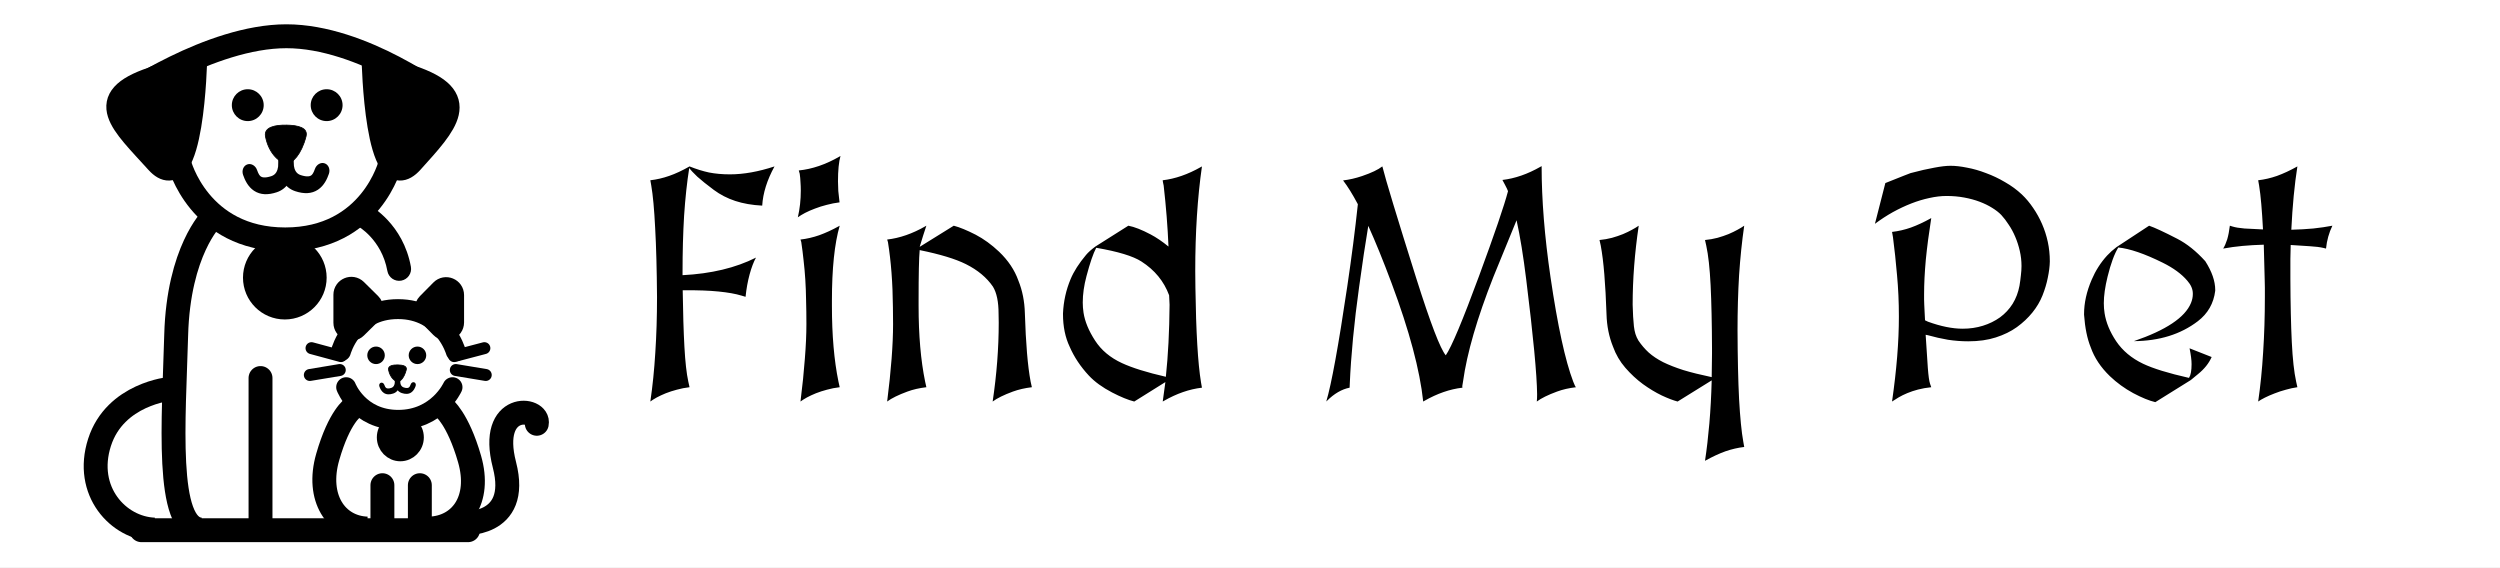
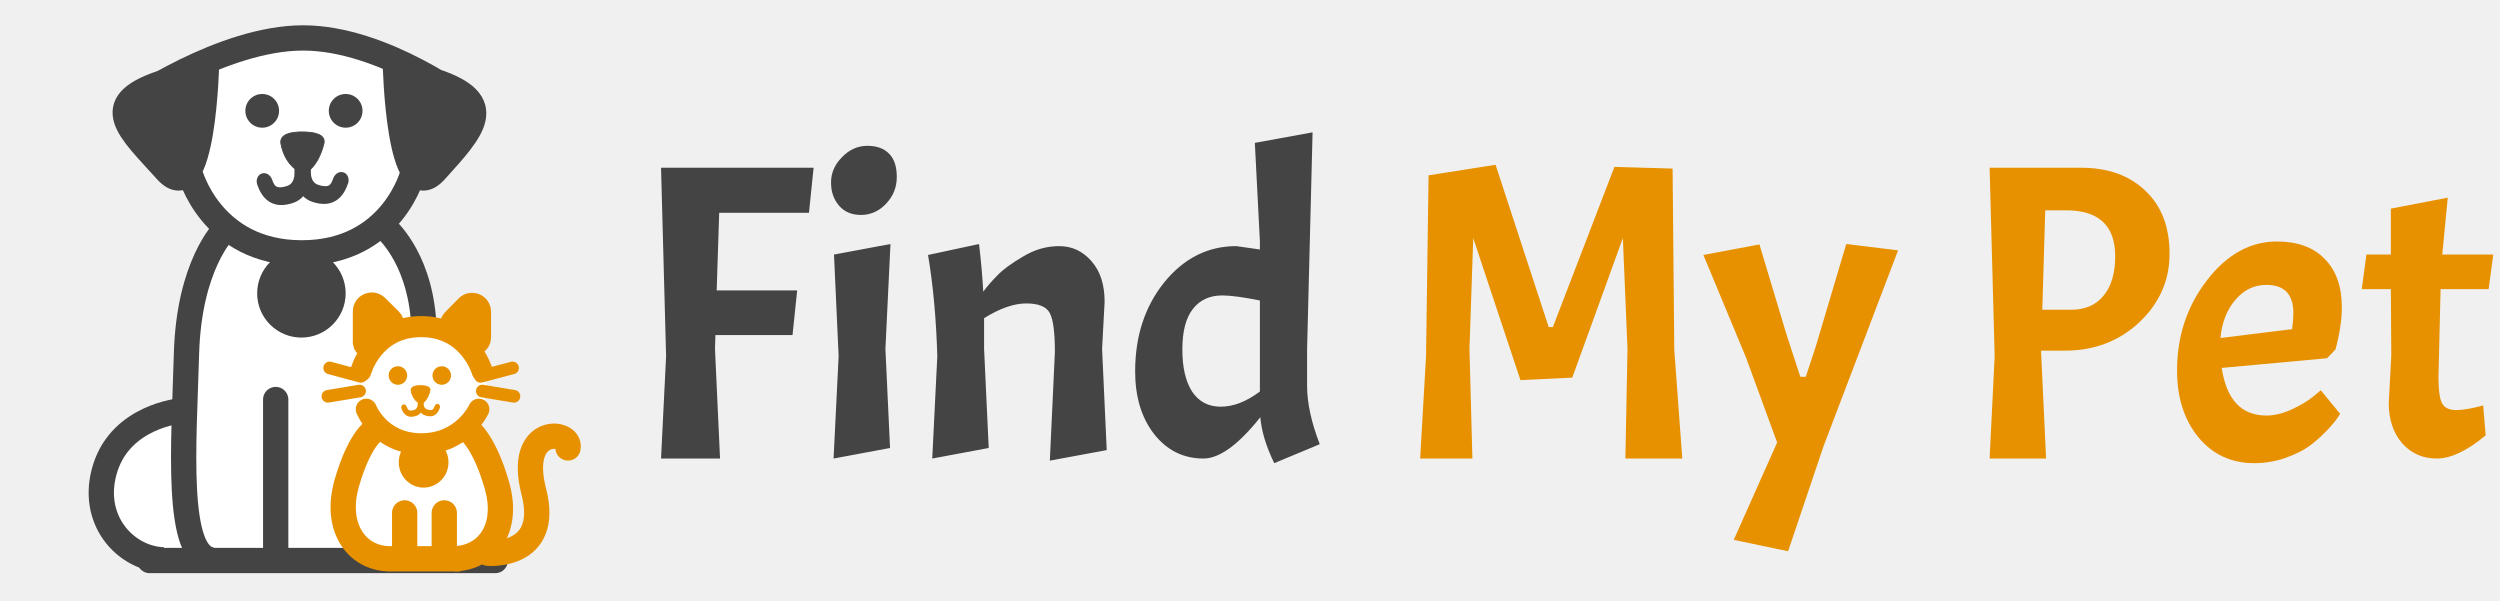
- <svg xmlns="http://www.w3.org/2000/svg" width="3138" height="712" viewBox="0 0 3138 712" fill="none">
-   <rect width="3138" height="712" fill="white" />
-   <path d="M865.516 208.883C873.979 212.268 882.117 214.807 889.93 216.5C897.872 218.062 906.661 218.844 916.297 218.844C933.354 218.844 951.974 215.523 972.156 208.883C962.781 226.07 957.638 242.477 956.727 258.102C944.096 257.451 932.833 255.497 922.938 252.242C913.042 248.987 904.057 244.365 895.984 238.375C887.26 231.865 880.359 226.331 875.281 221.773C870.333 217.086 866.948 213.44 865.125 210.836C862.26 229.065 860.112 249.052 858.68 270.797C857.378 292.411 856.727 316.109 856.727 341.891V345.406C892.664 343.583 923.393 336.227 948.914 323.336C945.919 328.805 943.25 335.836 940.906 344.43C938.562 353.023 936.87 362.398 935.828 372.555L930.555 370.992C923.263 368.779 913.758 367.086 902.039 365.914C890.32 364.742 876.258 364.221 859.852 364.352H856.922C857.312 392.607 858.029 416.24 859.07 435.25C860.112 454.26 861.74 468.844 863.953 479L865.516 486.031C859.917 486.682 854.578 487.724 849.5 489.156C844.552 490.458 839.93 491.956 835.633 493.648C831.466 495.341 827.69 497.099 824.305 498.922C821.049 500.745 818.38 502.438 816.297 504C819.161 484.599 821.245 464.091 822.547 442.477C823.979 420.732 824.695 397.555 824.695 372.945C824.435 338.31 823.654 309.339 822.352 286.031C821.18 262.594 819.552 244.885 817.469 232.906L816.297 226.266C824.24 225.354 832.117 223.531 839.93 220.797C847.872 218.062 856.401 214.091 865.516 208.883ZM1001.45 272.75C1003.93 262.073 1005.16 250.875 1005.16 239.156C1005.16 235.641 1005.03 232.125 1004.77 228.609C1004.64 225.094 1004.32 221.578 1003.8 218.062L1002.62 213.961C1019.42 212.268 1036.41 206.474 1053.6 196.578L1054.97 195.797C1052.89 203.219 1051.84 213.831 1051.84 227.633C1051.84 231.279 1051.97 235.315 1052.23 239.742C1052.62 244.039 1053.15 248.792 1053.8 254C1048.46 254.651 1043.12 255.693 1037.78 257.125C1032.57 258.427 1027.62 259.99 1022.94 261.812C1018.38 263.505 1014.21 265.328 1010.44 267.281C1006.79 269.234 1003.8 271.057 1001.45 272.75ZM1004.77 504C1007.25 484.339 1009.07 466.5 1010.24 450.484C1011.54 434.339 1012.2 419.755 1012.2 406.734C1012.2 396.188 1012.07 386.357 1011.8 377.242C1011.67 367.997 1011.35 359.273 1010.83 351.07C1010.31 342.737 1009.59 334.729 1008.68 327.047C1007.9 319.365 1006.92 311.617 1005.75 303.805L1004.77 300.68C1012.72 299.768 1020.59 297.945 1028.41 295.211C1036.35 292.346 1044.42 288.635 1052.62 284.078L1053.99 283.297C1047.48 305.823 1044.23 337.138 1044.23 377.242V384.078C1044.23 420.667 1046.96 452.307 1052.43 479L1053.99 486.031C1048.39 486.682 1043.05 487.724 1037.98 489.156C1033.03 490.458 1028.41 491.956 1024.11 493.648C1019.94 495.341 1016.17 497.099 1012.78 498.922C1009.53 500.745 1006.86 502.438 1004.77 504ZM1113.56 504C1118.51 464.938 1120.98 432.516 1120.98 406.734C1120.98 393.844 1120.92 386.812 1120.79 385.641C1120.53 355.302 1118.45 328.023 1114.54 303.805L1113.56 300.68C1129.32 298.857 1145.27 293.323 1161.41 284.078L1162.78 283.297C1160.18 290.979 1157.38 299.833 1154.38 309.859L1197.16 283.297C1204.58 285.25 1213.76 289.026 1224.7 294.625C1234.85 299.964 1244.62 307.06 1253.99 315.914C1265.45 326.852 1273.52 338.896 1278.21 352.047C1283.29 364.547 1286.02 378.219 1286.41 393.062C1287.59 430.953 1289.99 459.599 1293.64 479L1295.2 486.031C1286.48 487.073 1278.54 488.896 1271.38 491.5C1260.05 495.667 1251.58 499.833 1245.98 504C1251.06 469.885 1253.6 436.878 1253.6 404.977C1253.47 400.81 1253.41 397.099 1253.41 393.844C1253.41 378.87 1251.06 367.542 1246.38 359.859C1238.56 348.401 1227.23 338.961 1212.39 331.539C1199.37 325.029 1180.1 319.169 1154.58 313.961H1154.38C1153.47 323.466 1153.02 344.56 1153.02 377.242V384.078C1153.02 420.667 1155.75 452.307 1161.22 479L1162.78 486.031C1153.93 487.073 1145.98 488.896 1138.95 491.5C1127.62 495.667 1119.16 499.833 1113.56 504ZM1467.47 370.602C1460.96 353.023 1449.37 338.896 1432.7 328.219C1422.16 321.448 1403.28 315.719 1376.06 311.031L1375.87 311.227C1372.22 318.128 1368.18 329.911 1363.76 346.578C1360.63 358.297 1359.07 369.365 1359.07 379.781C1359.07 383.948 1359.4 388.18 1360.05 392.477C1361.74 403.544 1366.56 415.198 1374.5 427.438C1382.31 439.547 1393.58 448.987 1408.29 455.758C1421.18 461.747 1439.54 467.477 1463.37 472.945C1466.23 446.122 1467.79 415.979 1468.05 382.516C1467.92 378.479 1467.73 374.508 1467.47 370.602ZM1508.68 208.883C1503.08 247.945 1500.28 291.695 1500.28 340.133C1500.28 344.951 1500.35 351.982 1500.48 361.227C1501.26 416.565 1503.6 456.148 1507.51 479.977L1508.68 486.617C1492.92 488.44 1476.97 493.974 1460.83 503.219L1459.46 504C1460.63 496.188 1461.74 488.049 1462.78 479.586L1423.72 504C1416.04 502.047 1406.79 498.271 1395.98 492.672C1383.74 486.292 1373.98 479.195 1366.69 471.383C1356.27 460.185 1348.26 448.141 1342.66 435.25C1337.07 423.531 1334.27 409.859 1334.27 394.234C1334.27 393.714 1334.27 393.453 1334.27 393.453C1334.92 378.349 1338.11 363.961 1343.84 350.289C1347.87 340.654 1354.32 330.562 1363.17 320.016C1365.91 316.76 1369.81 313.245 1374.89 309.469L1416.3 283.297C1423.85 284.729 1433.16 288.375 1444.23 294.234C1451.39 298.01 1458.88 303.089 1466.69 309.469C1465.65 284.729 1463.63 259.208 1460.63 232.906L1459.85 229.195L1459.46 226.852V226.266C1475.09 224.443 1491.04 218.909 1507.31 209.664L1508.68 208.883ZM1664.73 504C1671.24 482.255 1680.03 434.078 1691.1 359.469C1696.57 322.62 1701 288.245 1704.38 256.344C1697.74 243.844 1691.56 233.883 1685.83 226.461C1693.64 225.549 1701.58 223.727 1709.66 220.992C1721.51 216.956 1729.97 212.919 1735.05 208.883V209.273L1735.44 208.883L1735.24 209.273C1739.15 225.159 1753.34 271.969 1777.82 349.703C1795.53 405.693 1807.83 437.789 1814.73 445.992C1821.9 435.706 1835.83 402.503 1856.53 346.383C1876.06 293.388 1888.17 257.906 1892.86 239.938C1892.21 238.115 1890.97 235.51 1889.15 232.125L1885.83 225.875C1901.58 224.052 1917.53 218.518 1933.68 209.273L1935.05 208.492V208.688V208.883C1935.05 250.68 1938.76 296.969 1946.18 347.75C1955.16 408.948 1964.67 452.698 1974.7 479C1976.39 483.427 1977.56 485.771 1978.21 486.031C1969.36 487.073 1961.41 488.896 1954.38 491.5C1943.05 495.667 1934.59 499.833 1928.99 504C1929.25 501.526 1929.38 498.466 1929.38 494.82C1929.12 470.211 1924.57 422.229 1915.71 350.875C1912.07 321.318 1908.03 296.513 1903.6 276.461L1874.5 347.555C1854.06 399.378 1841.36 443.128 1836.41 478.805C1835.89 482.581 1835.57 484.534 1835.44 484.664L1835.63 486.617C1819.88 488.44 1803.93 493.974 1787.78 503.219L1786.41 504C1782.25 464.677 1769.03 415.198 1746.77 355.562C1736.22 327.307 1726.45 303.284 1717.47 283.492C1713.82 305.237 1709.98 330.823 1705.95 360.25C1699.7 405.042 1695.79 445.667 1694.23 482.125L1694.03 486.617C1684.14 488.57 1674.63 494.104 1665.52 503.219L1664.73 504ZM2007.7 301.266C2013.17 300.745 2018.38 299.833 2023.33 298.531C2028.41 297.099 2033.03 295.536 2037.2 293.844C2041.49 292.021 2045.27 290.198 2048.52 288.375C2051.91 286.552 2054.71 284.859 2056.92 283.297C2051.84 317.542 2049.3 350.549 2049.3 382.32C2049.57 387.919 2049.76 392.932 2049.89 397.359C2050.15 401.786 2050.48 405.823 2050.87 409.469C2051.26 412.984 2051.91 416.24 2052.82 419.234C2053.73 422.099 2054.97 424.833 2056.53 427.438C2060.31 433.036 2064.6 438.049 2069.42 442.477C2074.37 446.904 2080.42 450.94 2087.59 454.586C2094.75 458.102 2103.21 461.422 2112.98 464.547C2122.87 467.542 2134.66 470.471 2148.33 473.336H2148.52C2148.65 468.518 2148.72 463.701 2148.72 458.883C2148.85 453.935 2148.91 448.987 2148.91 444.039V437.203C2148.78 405.823 2148.2 379.456 2147.16 358.102C2146.11 336.747 2144.29 320.146 2141.69 308.297L2140.12 301.266C2145.59 300.745 2150.8 299.833 2155.75 298.531C2160.83 297.099 2165.45 295.536 2169.62 293.844C2173.91 292.021 2177.69 290.198 2180.95 288.375C2184.33 286.552 2187.13 284.859 2189.34 283.297C2186.48 302.958 2184.33 323.661 2182.9 345.406C2181.6 367.151 2180.95 390.198 2180.95 414.547C2181.08 448.922 2181.73 477.763 2182.9 501.07C2184.2 524.378 2185.96 542.151 2188.17 554.391L2189.34 561.031C2181.53 561.943 2173.65 563.766 2165.71 566.5C2157.77 569.365 2149.24 573.336 2140.12 578.414C2142.34 563.831 2144.16 548.206 2145.59 531.539C2147.03 514.872 2148 496.839 2148.52 477.438L2105.75 504C2100.28 502.568 2093.64 500.029 2085.83 496.383C2078.02 492.607 2070.14 487.854 2062.2 482.125C2054.25 476.266 2046.9 469.43 2040.12 461.617C2033.35 453.805 2028.21 445.016 2024.7 435.25C2019.62 422.75 2016.88 409.078 2016.49 394.234C2015.84 375.224 2014.93 358.622 2013.76 344.43C2012.59 330.107 2011.09 318.062 2009.27 308.297L2007.7 301.266ZM2374.89 504C2377.76 484.078 2379.9 465.263 2381.34 447.555C2382.77 429.846 2383.48 413.115 2383.48 397.359C2383.48 379.13 2382.7 361.747 2381.14 345.211C2379.71 328.544 2378.02 312.724 2376.06 297.75L2374.89 291.109C2382.83 290.198 2390.71 288.375 2398.52 285.641C2406.47 282.776 2414.99 278.805 2424.11 273.727C2421.11 292.737 2418.84 310.185 2417.27 326.07C2415.84 341.956 2415.12 356.409 2415.12 369.43C2415.12 371.773 2415.12 373.922 2415.12 375.875C2415.12 377.828 2415.19 379.977 2415.32 382.32C2415.45 384.664 2415.58 387.398 2415.71 390.523C2415.84 393.648 2416.04 397.49 2416.3 402.047L2420.01 403.805C2436.15 409.664 2450.67 412.594 2463.56 412.594C2472.55 412.594 2481.01 411.357 2488.95 408.883C2496.9 406.409 2504.06 402.893 2510.44 398.336C2516.82 393.648 2522.09 387.984 2526.26 381.344C2530.42 374.573 2533.29 367.021 2534.85 358.688C2535.63 354 2536.22 349.638 2536.61 345.602C2537.13 341.435 2537.39 337.529 2537.39 333.883C2537.39 327.372 2536.67 321.057 2535.24 314.938C2533.81 308.688 2531.92 302.828 2529.58 297.359C2527.23 291.76 2524.5 286.682 2521.38 282.125C2518.38 277.438 2515.26 273.336 2512 269.82C2509.01 266.695 2505.16 263.701 2500.48 260.836C2495.92 257.971 2490.71 255.432 2484.85 253.219C2478.99 251.005 2472.55 249.247 2465.52 247.945C2458.61 246.643 2451.19 245.992 2443.25 245.992C2436.48 245.992 2429.32 246.839 2421.77 248.531C2414.34 250.094 2406.79 252.372 2399.11 255.367C2391.43 258.362 2383.68 262.008 2375.87 266.305C2368.18 270.602 2360.7 275.484 2353.41 280.953L2366.49 229.781C2376.65 225.745 2384.33 222.685 2389.54 220.602C2394.75 218.518 2397.61 217.411 2398.13 217.281C2409.85 214.156 2419.81 211.878 2428.02 210.445C2436.22 208.883 2442.99 208.102 2448.33 208.102C2454.45 208.102 2461.35 208.883 2469.03 210.445C2476.84 211.878 2484.79 214.156 2492.86 217.281C2501.06 220.276 2509.01 224.052 2516.69 228.609C2524.5 233.036 2531.53 238.18 2537.78 244.039C2542.99 248.987 2547.74 254.651 2552.04 261.031C2556.34 267.281 2560.05 273.987 2563.17 281.148C2566.3 288.31 2568.71 295.797 2570.4 303.609C2572.09 311.422 2572.94 319.625 2572.94 328.219C2572.81 334.339 2571.96 341.109 2570.4 348.531C2568.97 355.823 2566.75 363.245 2563.76 370.797C2560.76 378.349 2556.53 385.51 2551.06 392.281C2545.59 399.052 2539.08 405.172 2531.53 410.641C2524.11 415.979 2515.32 420.276 2505.16 423.531C2495.14 426.786 2483.61 428.414 2470.59 428.414C2462 428.414 2453.47 427.763 2445.01 426.461C2436.67 425.029 2428.34 423.141 2420.01 420.797L2417.08 420.211C2418.12 437.659 2419.03 451.526 2419.81 461.812C2420.59 471.969 2421.51 478.544 2422.55 481.539L2424.11 486.031C2417.99 486.682 2412.46 487.659 2407.51 488.961C2402.56 490.263 2398.07 491.76 2394.03 493.453C2389.99 495.146 2386.41 496.904 2383.29 498.727C2380.16 500.549 2377.36 502.307 2374.89 504ZM2705.36 504.781C2697.68 502.958 2688.43 499.182 2677.62 493.453C2666.82 487.594 2657.05 480.497 2648.33 472.164C2636.87 461.096 2628.86 449.052 2624.3 436.031C2619.88 425.224 2617.08 411.552 2615.91 395.016V394.234C2615.91 380.302 2619.1 365.914 2625.48 351.07C2630.29 339.742 2636.74 329.651 2644.81 320.797C2648.2 317.151 2652.1 313.635 2656.53 310.25L2697.55 283.297C2704.45 285.641 2716.23 291.109 2732.9 299.703C2745.01 305.953 2756.73 315.328 2768.05 327.828C2776.39 340.849 2780.55 352.893 2780.55 363.961C2780.55 364.221 2780.55 364.547 2780.55 364.938C2778.6 380.823 2771.31 393.583 2758.68 403.219C2737.2 419.625 2710.44 427.958 2678.41 428.219C2718.77 414.417 2742.66 398.466 2750.09 380.367C2751.65 376.591 2752.43 372.88 2752.43 369.234C2752.43 369.104 2752.43 368.974 2752.43 368.844C2752.43 368.714 2752.43 368.583 2752.43 368.453C2752.43 362.984 2750.15 357.646 2745.59 352.438C2738.43 343.974 2728.15 336.422 2714.73 329.781C2691.82 318.453 2673.2 312.073 2658.88 310.641C2653.93 318.714 2649.43 330.953 2645.4 347.359C2642.27 360.12 2640.71 371.188 2640.71 380.562C2640.71 384.99 2641.04 389.221 2641.69 393.258C2643.51 404.846 2648.33 416.5 2656.14 428.219C2664.21 440.198 2675.48 449.638 2689.93 456.539C2702.43 462.529 2721.64 468.453 2747.55 474.312L2747.74 474.117C2749.83 470.862 2750.87 465.198 2750.87 457.125C2750.87 452.047 2750.02 445.406 2748.33 437.203L2776.06 448.141C2772.55 456.083 2766.82 463.245 2758.88 469.625C2752.89 474.443 2749.89 476.917 2749.89 477.047L2705.36 504.781ZM2834.46 504C2837.33 484.339 2839.41 463.635 2840.71 441.891C2842.14 420.146 2842.86 397.099 2842.86 372.75C2842.86 368.583 2842.86 364.742 2842.86 361.227C2842.86 357.711 2842.79 354.521 2842.66 351.656L2841.49 307.125C2832.12 307.385 2823.2 307.906 2814.73 308.688C2806.4 309.469 2798.33 310.576 2790.52 312.008C2792.34 309.143 2794.03 305.302 2795.59 300.484C2797.03 295.536 2798.13 289.807 2798.91 283.297L2802.04 284.273C2805.82 285.445 2810.89 286.292 2817.27 286.812C2823.65 287.203 2831.4 287.594 2840.52 287.984C2839.86 275.875 2839.15 265.263 2838.37 256.148C2837.59 247.034 2836.67 239.286 2835.63 232.906L2834.46 226.266C2842.4 225.354 2850.28 223.531 2858.09 220.797C2866.04 217.932 2874.57 213.961 2883.68 208.883C2880.03 232.06 2877.49 258.557 2876.06 288.375C2885.96 288.115 2895.14 287.594 2903.6 286.812C2912.2 285.901 2920.2 284.729 2927.62 283.297C2923.33 292.151 2920.66 301.721 2919.62 312.008L2916.49 311.227C2912.07 310.185 2906.4 309.469 2899.5 309.078C2892.6 308.557 2884.53 308.036 2875.28 307.516C2875.15 313.375 2875.02 319.234 2874.89 325.094C2874.89 330.953 2874.89 337.008 2874.89 343.258V350.094C2875.02 381.474 2875.61 407.841 2876.65 429.195C2877.69 450.549 2879.51 467.151 2882.12 479L2883.68 486.031C2878.99 486.682 2874.17 487.724 2869.23 489.156C2864.28 490.458 2859.53 492.021 2854.97 493.844C2850.54 495.536 2846.51 497.294 2842.86 499.117C2839.21 500.94 2836.41 502.568 2834.46 504Z" fill="black" />
-   <path d="M225 205C225 205 249.5 300.5 358 300.5C466.5 300.5 490 205 490 205" stroke="black" stroke-width="30" />
-   <path d="M265.744 274.125C265.744 274.125 224.041 314.871 221.145 420.494C218.248 526.118 207.037 662.661 252.535 664.736" stroke="black" stroke-width="30" />
-   <path d="M213.664 488.025C213.664 488.025 144.549 494.184 124.938 555.259C105.326 616.334 148.332 663.115 193.842 664.749" stroke="black" stroke-width="30" />
-   <path d="M515.76 334.831C517.234 342.983 511.821 350.786 503.669 352.261C495.517 353.735 487.713 348.322 486.239 340.17L515.76 334.831ZM457 271.125C464.186 257.958 464.192 257.962 464.198 257.965C464.2 257.966 464.206 257.97 464.211 257.972C464.22 257.977 464.229 257.982 464.24 257.988C464.26 257.999 464.282 258.011 464.307 258.025C464.356 258.052 464.414 258.085 464.48 258.122C464.612 258.197 464.779 258.292 464.977 258.408C465.373 258.64 465.897 258.955 466.533 259.356C467.805 260.156 469.53 261.302 471.579 262.812C475.668 265.826 481.103 270.332 486.812 276.49C498.258 288.835 510.897 307.941 515.76 334.831L486.239 340.17C482.602 320.06 473.241 305.978 464.812 296.886C460.583 292.325 456.612 289.049 453.78 286.962C452.368 285.921 451.253 285.186 450.55 284.743C450.199 284.522 449.952 284.375 449.824 284.3C449.76 284.263 449.726 284.243 449.723 284.242C449.722 284.241 449.729 284.245 449.744 284.253C449.751 284.258 449.761 284.263 449.772 284.269C449.778 284.272 449.785 284.276 449.791 284.28C449.795 284.281 449.8 284.284 449.802 284.285C449.808 284.288 449.813 284.292 457 271.125Z" fill="black" />
-   <path d="M152 123.5C152 123.5 263.5 45.5 359.5 45.5C455.5 45.5 557 123.5 557 123.5" stroke="black" stroke-width="30" />
-   <path d="M197.393 203.129C241.5 252 245.003 74.885 245.003 74.885L191.5 99C116.586 124.154 153.285 154.259 197.393 203.129Z" fill="black" stroke="black" stroke-width="30" />
-   <path d="M516.516 203.13C472.409 252 468.906 74.885 468.906 74.885L516.516 97C591.429 122.154 560.623 154.259 516.516 203.13Z" fill="black" stroke="black" stroke-width="30" />
-   <circle cx="311" cy="132" r="20" fill="black" />
-   <circle cx="410" cy="132" r="20" fill="black" />
-   <path d="M177.5 665.5H587.5" stroke="black" stroke-width="30" stroke-linecap="round" />
-   <path d="M327 474.5V654" stroke="black" stroke-width="30" stroke-linecap="round" />
-   <path d="M395 348.5C395 369.211 378.21 386 357.5 386C336.789 386 320 369.211 320 348.5C320 327.789 336.789 311 357.5 311C378.21 311 395 327.789 395 348.5Z" fill="black" stroke="black" stroke-width="30" />
-   <path d="M443.178 511.669C443.178 511.669 426.091 522.31 411.35 573.604C396.609 624.898 421.723 662.061 460.871 663.469" stroke="black" stroke-width="30" />
-   <path d="M556.868 511.669C556.868 511.669 574.673 524.891 589.414 576.185C604.155 627.479 578.323 662.061 539.175 663.469" stroke="black" stroke-width="30" />
-   <path d="M434.5 486C434.5 486 450.206 527 499.853 527C549.5 527 568 486 568 486" stroke="black" stroke-width="25" stroke-linecap="round" />
-   <path d="M428 441C428 441 442.142 388 499.571 388C557 388 571.999 441 571.999 441" stroke="black" stroke-width="25" stroke-linecap="round" />
-   <path d="M480 609V660M527 609V660" stroke="black" stroke-width="30" stroke-linecap="round" />
-   <path d="M522 549C522 560.205 513.111 569 502.5 569C491.888 569 483 560.205 483 549C483 537.795 491.888 529 502.5 529C513.111 529 522 537.795 522 549Z" fill="black" stroke="black" stroke-width="20" />
-   <path d="M431 369.996V405.117C431 413.998 441.711 418.472 448.028 412.231L465.801 394.67C469.762 390.755 469.762 384.358 465.801 380.443L448.028 362.883C441.711 356.641 431 361.116 431 369.996Z" fill="black" stroke="black" stroke-width="25" stroke-linecap="round" />
-   <path d="M570 370.407V404.706C570 413.644 559.168 418.093 552.886 411.734L535.943 394.585C532.095 390.69 532.095 384.424 535.943 380.529L552.886 363.379C559.168 357.021 570 361.469 570 370.407Z" fill="black" stroke="black" stroke-width="25" stroke-linecap="round" />
-   <path d="M570 447L608 437" stroke="black" stroke-width="15" stroke-linecap="round" />
-   <path d="M572.122 464.443L609.715 470.681" stroke="black" stroke-width="15" stroke-linecap="round" />
-   <path d="M426.491 464.443L388.897 470.681" stroke="black" stroke-width="15" stroke-linecap="round" />
-   <path d="M428 447L391 437" stroke="black" stroke-width="15" stroke-linecap="round" />
-   <circle cx="472" cy="446" r="11" fill="black" />
-   <circle cx="524" cy="446" r="11" fill="black" />
-   <path d="M579 656.893C579 656.893 653.668 662.971 633.181 583.54C612.693 504.108 678.122 510.73 673.793 531.935" stroke="black" stroke-width="30" stroke-linecap="round" />
-   <path d="M333.216 171.308C337.723 194.614 352.883 205.102 359.982 205.103C367.082 205.103 378.217 194.065 384.137 171.308C387.043 160.14 373.746 157.295 359.982 157.02C345.702 156.734 330.921 159.441 333.216 171.308Z" fill="black" stroke="black" />
-   <path d="M373.857 229.839L377.254 219.73L377.254 219.73L373.857 229.839ZM412.84 218.164C414.763 212.597 412.394 206.721 407.549 205.039C402.703 203.358 397.215 206.509 395.291 212.076L412.84 218.164ZM359.633 195.012C350.395 193.722 350.394 193.727 350.393 193.731C350.393 193.733 350.392 193.737 350.391 193.74C350.39 193.747 350.389 193.753 350.388 193.761C350.385 193.775 350.382 193.792 350.379 193.81C350.372 193.846 350.364 193.889 350.356 193.94C350.338 194.04 350.316 194.168 350.292 194.322C350.242 194.63 350.179 195.043 350.111 195.549C349.975 196.558 349.816 197.951 349.702 199.621C349.475 202.921 349.405 207.516 350.108 212.474C351.518 222.408 356.384 235.241 370.459 239.949L377.254 219.73C371.839 217.918 369.594 213.337 368.764 207.488C368.348 204.554 368.375 201.664 368.527 199.453C368.601 198.368 368.702 197.498 368.778 196.934C368.816 196.653 368.847 196.451 368.865 196.341C368.874 196.287 368.879 196.255 368.88 196.248C368.881 196.244 368.881 196.247 368.879 196.256C368.878 196.26 368.877 196.266 368.876 196.274C368.875 196.278 368.874 196.282 368.873 196.287C368.873 196.289 368.872 196.293 368.872 196.294C368.871 196.298 368.87 196.302 359.633 195.012ZM370.459 239.949C381.459 243.629 391.11 243.429 399.111 238.11C406.874 232.947 410.647 224.51 412.84 218.164L395.291 212.076C393.561 217.083 391.975 219.265 390.487 220.254C389.236 221.086 385.743 222.57 377.254 219.73L370.459 239.949Z" fill="black" />
-   <path d="M344.088 231.175L340.69 221.066L340.69 221.066L344.088 231.175ZM305.104 219.5C303.181 213.932 305.55 208.056 310.396 206.375C315.242 204.694 320.729 207.845 322.653 213.412L305.104 219.5ZM358.312 196.348C367.55 195.058 367.551 195.063 367.551 195.067C367.552 195.069 367.552 195.073 367.553 195.076C367.554 195.083 367.555 195.089 367.557 195.097C367.559 195.111 367.562 195.128 367.566 195.146C367.572 195.182 367.58 195.225 367.589 195.275C367.606 195.376 367.628 195.504 367.653 195.658C367.703 195.966 367.766 196.379 367.834 196.885C367.97 197.894 368.128 199.287 368.243 200.957C368.469 204.257 368.54 208.852 367.836 213.81C366.427 223.744 361.56 236.576 347.486 241.285L340.69 221.066C346.105 219.254 348.35 214.673 349.18 208.824C349.597 205.89 349.569 203 349.418 200.789C349.343 199.704 349.242 198.834 349.166 198.27C349.129 197.989 349.097 197.787 349.08 197.677C349.071 197.623 349.065 197.591 349.064 197.584C349.063 197.58 349.064 197.583 349.065 197.592C349.066 197.596 349.067 197.602 349.069 197.61C349.069 197.614 349.07 197.618 349.071 197.623C349.072 197.625 349.072 197.629 349.072 197.63C349.073 197.634 349.074 197.638 358.312 196.348ZM347.486 241.285C336.485 244.965 326.834 244.765 318.834 239.445C311.07 234.283 307.297 225.846 305.104 219.5L322.653 213.412C324.383 218.419 325.969 220.601 327.457 221.59C328.708 222.422 332.201 223.906 340.69 221.066L347.486 241.285Z" fill="black" />
-   <path d="M487.704 464.25C489.672 474.429 496.294 479.01 499.395 479.01C502.496 479.01 507.359 474.189 509.945 464.25C511.214 459.371 505.406 458.129 499.395 458.009C493.157 457.884 486.701 459.066 487.704 464.25Z" fill="black" stroke="black" />
-   <path d="M505.454 489.815L504.265 493.354L505.454 489.815ZM521.72 484.451C522.393 482.503 521.564 480.446 519.868 479.858C518.172 479.269 516.251 480.372 515.578 482.321L521.72 484.451ZM499.241 474.603C496.008 474.152 496.008 474.153 496.008 474.155C496.007 474.155 496.007 474.157 496.007 474.158C496.007 474.161 496.006 474.163 496.006 474.166C496.005 474.171 496.003 474.177 496.002 474.184C496 474.198 495.997 474.215 495.993 474.235C495.986 474.275 495.978 474.326 495.967 474.389C495.947 474.515 495.921 474.687 495.892 474.898C495.836 475.319 495.769 475.905 495.721 476.609C495.625 478.003 495.596 479.936 495.891 482.014C496.481 486.176 498.493 491.423 504.265 493.354L506.643 486.277C503.903 485.36 502.808 483.001 502.42 480.269C502.226 478.899 502.24 477.563 502.309 476.55C502.344 476.051 502.39 475.648 502.426 475.382C502.444 475.25 502.459 475.153 502.468 475.096C502.473 475.068 502.476 475.05 502.477 475.043C502.478 475.039 502.478 475.038 502.477 475.04C502.477 475.041 502.477 475.043 502.476 475.045C502.476 475.047 502.476 475.048 502.476 475.05C502.475 475.05 502.475 475.052 502.475 475.052C502.475 475.053 502.475 475.055 499.241 474.603ZM504.265 493.354C508.961 494.924 512.909 494.781 516.11 492.653C519.229 490.579 520.782 487.165 521.72 484.451L515.578 482.321C514.802 484.566 514.014 485.79 513.092 486.403C512.253 486.961 510.46 487.554 506.643 486.277L504.265 493.354Z" fill="black" />
-   <path d="M492.452 490.399L493.641 493.937L492.452 490.399ZM476.186 485.035C475.513 483.086 476.342 481.03 478.038 480.441C479.734 479.853 481.655 480.956 482.328 482.904L476.186 485.035ZM498.665 475.187C501.898 474.735 501.898 474.737 501.899 474.738C501.899 474.739 501.899 474.741 501.899 474.742C501.9 474.744 501.9 474.747 501.901 474.749C501.902 474.755 501.903 474.761 501.904 474.768C501.907 474.782 501.91 474.799 501.913 474.818C501.92 474.858 501.929 474.91 501.939 474.973C501.959 475.099 501.985 475.27 502.014 475.481C502.071 475.903 502.137 476.488 502.186 477.193C502.281 478.587 502.31 480.52 502.015 482.597C501.425 486.759 499.413 492.006 493.641 493.937L491.263 486.86C494.004 485.943 495.098 483.584 495.486 480.852C495.68 479.483 495.666 478.147 495.597 477.134C495.563 476.634 495.516 476.232 495.48 475.966C495.462 475.834 495.447 475.736 495.438 475.68C495.434 475.652 495.431 475.633 495.429 475.626C495.429 475.623 495.429 475.622 495.429 475.624C495.429 475.625 495.429 475.627 495.43 475.629C495.43 475.63 495.43 475.631 495.431 475.633C495.431 475.634 495.431 475.635 495.431 475.636C495.431 475.637 495.432 475.638 498.665 475.187ZM493.641 493.937C488.945 495.508 484.997 495.365 481.796 493.236C478.677 491.163 477.124 487.749 476.186 485.035L482.328 482.904C483.104 485.149 483.892 486.374 484.814 486.987C485.653 487.545 487.446 488.137 491.263 486.86L493.641 493.937Z" fill="black" />
+ <svg xmlns="http://www.w3.org/2000/svg" width="2966" height="712" viewBox="0 0 2966 712" fill="none">
+   <g clip-path="url(#clip0_203_975)">
+     <path d="M135.091 528.5C140.591 509.5 186.091 489 203.591 493C221.091 497 221.091 501 221.091 528.5C221.091 556 221.091 650 221.091 650C221.091 650 221.091 660.5 190.591 660.5C160.091 660.5 158.091 668.5 135.091 628.5C112.091 588.5 129.591 547.5 135.091 528.5Z" fill="white" />
+     <path d="M452.264 517.083C476.701 545.169 525.573 547.074 546.518 517.085C567.464 487.096 614.341 612.762 568.959 646.559C523.578 680.356 468.222 676.548 432.316 646.559C396.41 616.57 427.828 488.997 452.264 517.083Z" fill="white" />
+     <path d="M453.374 410.997C484.041 382.228 531.51 393.816 557.556 410.997C583.601 428.179 583.601 482.52 557.556 509.291C531.51 536.062 482.119 533.717 453.374 509.291C424.63 484.865 422.708 439.766 453.374 410.997Z" fill="white" />
+     <path d="M255.689 278.891C275.848 258.43 306.814 311.659 343.887 314.322C394.457 317.955 444.967 295.024 443.959 273.066C442.951 251.108 499.315 314.133 501.635 339.274C501.635 339.274 510.09 477.957 510.09 504C510.09 530.043 506.675 665.644 506.675 665.644C506.675 665.644 290.968 678.619 255.689 662.151C220.41 645.683 221.418 540.885 222.426 469.523C223.434 398.161 235.53 299.351 255.689 278.891Z" fill="white" />
+     <path d="M241.091 73.001C260.091 53.001 323.233 45.001 366.412 46.501C409.591 48.001 451.091 50.501 478.091 82.001C505.091 113.5 492.091 226.001 478.091 244.5C464.091 263 358.126 297.501 358.126 297.501C358.126 297.501 273.591 273.501 241.091 239.501C208.591 205.501 222.091 93.001 241.091 73.001Z" fill="white" />
+     <path d="M265.834 273.625C265.834 273.625 224.132 314.371 221.235 419.995C218.338 525.619 207.127 662.161 252.625 664.237" stroke="#444444" stroke-width="30" />
+     <path d="M213.754 487.525C213.754 487.525 144.64 493.685 125.028 554.76C105.416 615.835 148.422 662.616 193.932 664.25" stroke="#444444" stroke-width="30" />
+     <path d="M517.117 375.289C517.851 383.541 511.756 390.824 503.504 391.558C495.252 392.291 487.969 386.196 487.235 377.944L517.117 375.289ZM457.09 270.625C466.656 259.071 466.662 259.076 466.668 259.081C466.67 259.083 466.677 259.088 466.681 259.092C466.69 259.1 466.7 259.108 466.711 259.117C466.731 259.134 466.754 259.153 466.779 259.174C466.83 259.217 466.89 259.268 466.959 259.327C467.097 259.445 467.27 259.596 467.478 259.78C467.892 260.148 468.442 260.648 469.11 261.285C470.444 262.558 472.25 264.375 474.384 266.758C478.651 271.524 484.238 278.564 489.99 288.05C501.525 307.077 513.605 335.761 517.117 375.289L487.235 377.944C484.161 343.355 473.697 319.044 464.336 303.604C459.64 295.857 455.191 290.296 452.033 286.769C450.455 285.006 449.201 283.754 448.404 282.994C448.006 282.614 447.722 282.358 447.57 282.223C447.494 282.155 447.451 282.118 447.442 282.111C447.438 282.107 447.442 282.111 447.456 282.122C447.463 282.128 447.472 282.136 447.483 282.145C447.489 282.15 447.495 282.155 447.502 282.161C447.505 282.163 447.511 282.168 447.513 282.169C447.518 282.174 447.524 282.179 457.09 270.625Z" fill="#444444" />
+     <path d="M197.484 202.629C241.591 251.5 245.094 74.385 245.094 74.385L191.591 98.5C116.678 123.654 153.377 153.759 197.484 202.629Z" fill="#444444" />
+     <path d="M197.484 202.629C241.591 251.5 245.094 74.385 245.094 74.385L191.591 98.5C116.678 123.654 153.377 153.759 197.484 202.629Z" fill="#444444" />
+     <path d="M516.607 202.63C472.5 251.5 468.997 74.385 468.997 74.385L516.607 96.5C591.521 121.654 560.714 153.759 516.607 202.63Z" fill="#444444" />
+     <path d="M516.607 202.63C472.5 251.5 468.997 74.385 468.997 74.385L516.607 96.5C591.521 121.654 560.714 153.759 516.607 202.63Z" fill="#444444" />
+     <path d="M225.091 204.5C225.091 204.5 249.591 300 358.091 300C466.591 300 490.091 204.5 490.091 204.5M152.091 123C152.091 123 263.591 45 359.591 45C455.591 45 557.091 123 557.091 123M245.094 74.385C245.094 74.385 241.591 251.5 197.484 202.629C153.377 153.759 116.678 123.654 191.591 98.5L245.094 74.385ZM468.997 74.385C468.997 74.385 472.5 251.5 516.607 202.63C560.714 153.759 591.521 121.654 516.607 96.5L468.997 74.385Z" stroke="#444444" stroke-width="30" />
+     <circle cx="311.09" cy="131.5" r="20" fill="#444444" />
+     <circle cx="410.09" cy="131.5" r="20" fill="#444444" />
+     <path d="M327.09 474V653.5" stroke="#444444" stroke-width="30" stroke-linecap="round" />
+     <path d="M395.09 348C395.09 368.711 378.301 385.5 357.59 385.5C336.879 385.5 320.09 368.711 320.09 348C320.09 327.289 336.879 310.5 357.59 310.5C378.301 310.5 395.09 327.289 395.09 348Z" fill="#444444" stroke="#444444" stroke-width="30" />
+     <path d="M333.307 170.808C337.815 194.114 352.974 204.602 360.074 204.603C367.173 204.603 378.308 193.565 384.229 170.808C387.134 159.64 373.837 156.795 360.074 156.52C345.794 156.234 331.012 158.941 333.307 170.808Z" fill="#444444" stroke="#444444" />
+     <path d="M373.946 229.339L377.344 219.23L377.344 219.23L373.946 229.339ZM412.929 217.664C414.853 212.097 412.484 206.221 407.638 204.539C402.792 202.858 397.304 206.009 395.381 211.576L412.929 217.664ZM359.722 194.512C350.484 193.222 350.483 193.227 350.482 193.231C350.482 193.233 350.481 193.237 350.481 193.24C350.479 193.247 350.478 193.253 350.477 193.261C350.474 193.275 350.471 193.292 350.468 193.31C350.461 193.346 350.454 193.389 350.445 193.44C350.428 193.54 350.406 193.668 350.381 193.822C350.331 194.13 350.268 194.543 350.2 195.049C350.064 196.058 349.906 197.451 349.791 199.121C349.565 202.421 349.494 207.016 350.197 211.974C351.607 221.908 356.474 234.741 370.548 239.449L377.344 219.23C371.929 217.418 369.683 212.837 368.853 206.988C368.437 204.054 368.464 201.164 368.616 198.953C368.691 197.868 368.791 196.998 368.867 196.434C368.905 196.153 368.936 195.951 368.954 195.841C368.963 195.787 368.968 195.755 368.97 195.748C368.97 195.744 368.97 195.747 368.968 195.756C368.967 195.76 368.966 195.766 368.965 195.774C368.964 195.778 368.963 195.782 368.963 195.787C368.962 195.789 368.961 195.793 368.961 195.794C368.961 195.798 368.96 195.802 359.722 194.512ZM370.548 239.449C381.549 243.129 391.199 242.929 399.2 237.61C406.963 232.447 410.737 224.01 412.929 217.664L395.381 211.576C393.651 216.583 392.064 218.765 390.576 219.754C389.325 220.586 385.833 222.07 377.344 219.23L370.548 239.449Z" fill="#444444" />
+     <path d="M344.179 230.675L340.781 220.566L340.781 220.566L344.179 230.675ZM305.196 219C303.272 213.432 305.641 207.556 310.487 205.875C315.333 204.194 320.821 207.345 322.744 212.912L305.196 219ZM358.403 195.848C367.641 194.558 367.642 194.563 367.643 194.567C367.643 194.569 367.644 194.573 367.644 194.576C367.646 194.583 367.647 194.589 367.648 194.597C367.651 194.611 367.654 194.628 367.657 194.646C367.664 194.682 367.671 194.725 367.68 194.775C367.697 194.876 367.719 195.004 367.744 195.158C367.794 195.466 367.857 195.879 367.925 196.385C368.061 197.394 368.219 198.787 368.334 200.457C368.56 203.757 368.631 208.352 367.928 213.31C366.518 223.244 361.651 236.076 347.577 240.785L340.781 220.566C346.196 218.754 348.442 214.173 349.272 208.324C349.688 205.39 349.661 202.5 349.509 200.289C349.434 199.204 349.334 198.334 349.258 197.77C349.22 197.489 349.189 197.287 349.171 197.177C349.162 197.123 349.157 197.091 349.155 197.084C349.155 197.08 349.155 197.083 349.157 197.092C349.158 197.096 349.159 197.102 349.16 197.11C349.161 197.114 349.162 197.118 349.162 197.123C349.163 197.125 349.164 197.129 349.164 197.13C349.164 197.134 349.165 197.138 358.403 195.848ZM347.577 240.785C336.576 244.465 326.926 244.265 318.925 238.945C311.162 233.783 307.388 225.346 305.196 219L322.744 212.912C324.474 217.919 326.061 220.101 327.549 221.09C328.8 221.922 332.292 223.406 340.781 220.566L347.577 240.785Z" fill="#444444" />
+     <path d="M177.59 665H587.59" stroke="#444444" stroke-width="30" stroke-linecap="round" />
+     <path d="M443.268 511.168C443.268 511.168 426.181 521.809 411.44 573.103C396.699 624.397 421.813 661.56 460.961 662.968L545.999 662.968" stroke="#E79100" stroke-width="30" />
+     <path d="M556.96 511.169C556.96 511.169 574.764 524.39 589.505 575.684C604.247 626.978 578.414 661.561 539.266 662.968" stroke="#E79100" stroke-width="30" />
+     <path d="M434.59 485.5C434.59 485.5 450.296 526.5 499.943 526.5C549.59 526.5 568.09 485.5 568.09 485.5" stroke="#E79100" stroke-width="25" stroke-linecap="round" />
+     <path d="M428.09 440.5C428.09 440.5 442.233 387.5 499.661 387.5C557.09 387.5 572.09 440.5 572.09 440.5" stroke="#E79100" stroke-width="25" stroke-linecap="round" />
+     <path d="M480.09 608.5V659.5M527.09 608.5V659.5" stroke="#E79100" stroke-width="30" stroke-linecap="round" />
+     <path d="M522.09 548.5C522.09 559.705 513.202 568.5 502.59 568.5C491.978 568.5 483.09 559.705 483.09 548.5C483.09 537.295 491.978 528.5 502.59 528.5C513.202 528.5 522.09 537.295 522.09 548.5Z" fill="#E79100" stroke="#E79100" stroke-width="20" />
+     <path d="M431.09 369.496V406.447C431.09 411.945 438.503 413.69 440.956 408.771C441.371 407.939 442.001 407.233 442.781 406.727L462.664 393.823C468.021 390.347 468.791 382.809 464.249 378.321L448.118 362.383C441.802 356.141 431.09 360.616 431.09 369.496Z" fill="#E79100" stroke="#E79100" stroke-width="25" stroke-linecap="round" />
+     <path d="M570.09 369.907V400.217C570.09 409.143 558.67 412.858 553.419 405.639C552.869 404.884 552.208 404.217 551.459 403.66L538.338 393.921C533.455 390.297 532.91 383.189 537.184 378.863L552.976 362.879C559.258 356.521 570.09 360.969 570.09 369.907Z" fill="#E79100" stroke="#E79100" stroke-width="25" stroke-linecap="round" />
+     <path d="M570.09 446.5L608.09 436.5" stroke="#E79100" stroke-width="15" stroke-linecap="round" />
+     <path d="M572.213 463.944L609.806 470.181" stroke="#E79100" stroke-width="15" stroke-linecap="round" />
+     <path d="M426.582 463.944L388.989 470.181" stroke="#E79100" stroke-width="15" stroke-linecap="round" />
+     <path d="M428.09 446.5L391.09 436.5" stroke="#E79100" stroke-width="15" stroke-linecap="round" />
+     <circle cx="472.09" cy="445.5" r="11" fill="#E79100" />
+     <circle cx="524.09" cy="445.5" r="11" fill="#E79100" />
+     <path d="M579.09 656.393C579.09 656.393 653.759 662.471 633.271 583.04C612.783 503.608 678.212 510.23 673.883 531.435" stroke="#E79100" stroke-width="30" stroke-linecap="round" />
+     <path d="M487.795 463.75C489.764 473.929 496.385 478.51 499.486 478.51C502.587 478.51 507.45 473.689 510.036 463.75C511.306 458.871 505.497 457.629 499.486 457.509C493.249 457.384 486.792 458.566 487.795 463.75Z" fill="#E79100" stroke="#E79100" />
+     <path d="M505.545 489.315L504.356 492.853L505.545 489.315ZM521.811 483.951C522.484 482.002 521.655 479.946 519.959 479.357C518.263 478.769 516.342 479.872 515.669 481.82L521.811 483.951ZM499.332 474.103C496.099 473.651 496.099 473.653 496.098 473.654C496.098 473.655 496.098 473.657 496.098 473.658C496.097 473.66 496.097 473.663 496.096 473.665C496.095 473.671 496.094 473.677 496.093 473.684C496.091 473.698 496.088 473.715 496.084 473.734C496.077 473.774 496.068 473.826 496.058 473.889C496.038 474.015 496.012 474.186 495.983 474.397C495.927 474.819 495.86 475.404 495.812 476.109C495.716 477.503 495.687 479.436 495.982 481.513C496.572 485.675 498.584 490.922 504.356 492.853L506.734 485.776C503.993 484.859 502.899 482.5 502.511 479.768C502.317 478.399 502.331 477.063 502.4 476.05C502.435 475.55 502.481 475.148 502.517 474.882C502.535 474.75 502.55 474.652 502.559 474.596C502.563 474.568 502.566 474.549 502.568 474.542C502.568 474.539 502.568 474.538 502.568 474.54C502.568 474.541 502.568 474.543 502.567 474.545C502.567 474.546 502.567 474.547 502.566 474.549C502.566 474.55 502.566 474.551 502.566 474.552C502.566 474.553 502.565 474.554 499.332 474.103ZM504.356 492.853C509.052 494.424 513 494.281 516.201 492.152C519.32 490.079 520.873 486.665 521.811 483.951L515.669 481.82C514.893 484.065 514.105 485.29 513.183 485.903C512.344 486.461 510.551 487.053 506.734 485.776L504.356 492.853Z" fill="#E79100" />
+     <path d="M492.543 489.899L493.732 493.437L492.543 489.899ZM476.277 484.535C475.604 482.586 476.433 480.53 478.129 479.941C479.825 479.353 481.746 480.456 482.419 482.404L476.277 484.535ZM498.756 474.687C501.989 474.235 501.989 474.237 501.989 474.238C501.99 474.239 501.99 474.241 501.99 474.242C501.991 474.244 501.991 474.247 501.991 474.249C501.992 474.255 501.994 474.261 501.995 474.268C501.997 474.282 502 474.299 502.004 474.318C502.011 474.358 502.02 474.41 502.03 474.473C502.05 474.599 502.076 474.77 502.105 474.981C502.161 475.403 502.228 475.988 502.276 476.693C502.372 478.087 502.401 480.02 502.106 482.097C501.516 486.259 499.504 491.506 493.732 493.437L491.354 486.36C494.095 485.443 495.189 483.084 495.577 480.352C495.771 478.983 495.757 477.647 495.688 476.634C495.653 476.134 495.607 475.732 495.571 475.466C495.553 475.334 495.538 475.236 495.529 475.18C495.525 475.152 495.521 475.133 495.52 475.126C495.52 475.123 495.519 475.122 495.52 475.124C495.52 475.125 495.52 475.127 495.521 475.129C495.521 475.13 495.521 475.131 495.521 475.133C495.522 475.134 495.522 475.135 495.522 475.136C495.522 475.137 495.522 475.138 498.756 474.687ZM493.732 493.437C489.036 495.008 485.088 494.865 481.887 492.736C478.768 490.663 477.215 487.249 476.277 484.535L482.419 482.404C483.195 484.649 483.983 485.874 484.905 486.487C485.744 487.045 487.537 487.637 491.354 486.36L493.732 493.437Z" fill="#E79100" />
+     <path d="M959.758 252.5H853.258L850.258 344.5H945.758L940.258 397.5H848.758L848.258 414L854.258 544H784.258L790.258 422.5L784.258 199H965.258L959.758 252.5ZM1056.45 289.5L1050.45 414L1055.95 531.5L988.949 544L994.949 422.5L989.449 302L1056.45 289.5ZM985.949 216.5C985.949 205.167 990.283 195.167 998.949 186.5C1007.62 177.5 1017.62 173 1028.95 173C1040.28 173 1048.95 176.167 1054.95 182.5C1060.95 188.5 1063.95 197.667 1063.95 210C1063.95 222.333 1059.62 233 1050.95 242C1042.62 250.667 1032.78 255 1021.45 255C1010.45 255 1001.78 251.333 995.449 244C989.116 236.667 985.949 227.5 985.949 216.5ZM1251.52 417.5C1251.52 394.5 1249.52 379.167 1245.52 371.5C1241.52 363.833 1232.19 360 1217.52 360C1202.85 360 1186.19 365.833 1167.52 377.5V414L1173.02 531.5L1106.02 544L1112.02 422.5C1110.69 377.833 1107.02 337.833 1101.02 302.5L1161.52 289.5C1163.85 308.833 1165.52 327.667 1166.52 346C1171.52 339.333 1177.19 332.833 1183.52 326.5C1189.85 319.833 1199.85 312.5 1213.52 304.5C1227.19 296.167 1241.52 292 1256.52 292C1271.85 292 1284.69 298 1295.02 310C1305.35 321.667 1310.52 337.667 1310.52 358L1307.52 414L1313.02 534L1245.52 546.5L1251.52 417.5ZM1495.24 495C1469.24 527.667 1446.74 544 1427.74 544C1404.07 544 1384.57 534.333 1369.24 515C1354.24 495.667 1346.74 470.833 1346.74 440.5C1346.74 398.833 1358.24 363.667 1381.24 335C1404.57 306.333 1433.07 292 1466.74 292L1494.74 296V286.5L1488.74 169.5L1557.24 157L1550.74 414V458C1550.74 478 1555.74 501 1565.74 527L1511.74 549.5C1502.07 529.5 1496.57 511.333 1495.24 495ZM1402.74 414.5C1402.74 435.833 1406.57 452.5 1414.24 464.5C1422.24 476.5 1433.57 482.5 1448.24 482.5C1463.24 482.5 1478.74 476.5 1494.74 464.5V356.5C1474.74 352.5 1459.9 350.5 1450.24 350.5C1435.24 350.5 1423.57 355.833 1415.24 366.5C1406.9 377.167 1402.74 393.167 1402.74 414.5Z" fill="#444444" />
+     <path d="M1837.36 388H1842.36L1915.36 198L1984.36 200L1986.36 415L1995.86 544H1928.36L1930.86 414L1925.36 282.5L1865.36 448L1803.86 451L1747.86 282.5L1743.36 414L1746.86 544H1684.86L1691.86 422.5L1694.86 208L1774.36 195.5L1837.36 388ZM2056.9 640.5L2108.4 525L2071.4 424L2020.9 302.5L2087.4 290L2119.4 396.5L2135.9 447H2142.4L2154.4 410.5L2190.4 289.5L2251.9 297L2163.4 529.5L2121.4 654L2056.9 640.5ZM2468.97 199C2500.97 199 2526.47 208.167 2545.47 226.5C2564.47 244.5 2573.97 269.333 2573.97 301C2573.97 332.667 2561.97 359.833 2537.97 382.5C2513.97 404.833 2484.64 416 2449.97 416H2421.47L2427.47 544H2360.47L2366.47 422.5L2360.47 199H2468.97ZM2450.97 249.5H2426.47L2422.97 367.5H2456.97C2473.64 367.5 2486.47 362 2495.47 351C2504.8 340 2509.47 324.333 2509.47 304C2509.47 267.667 2489.97 249.5 2450.97 249.5ZM2688.86 493C2698.53 493 2708.7 490.5 2719.36 485.5C2730.03 480.5 2738.36 475.5 2744.36 470.5L2753.36 463L2776.36 491C2773.03 496.667 2767.86 503.167 2760.86 510.5C2753.86 517.833 2746.7 524.167 2739.36 529.5C2732.36 534.5 2722.86 539.167 2710.86 543.5C2699.2 547.5 2687.03 549.5 2674.36 549.5C2647.36 549.5 2625.36 539.333 2608.36 519C2591.36 498.333 2582.86 471.833 2582.86 439.5C2582.86 398.833 2594.7 363.167 2618.36 332.5C2642.03 301.833 2669.7 286.5 2701.36 286.5C2725.7 286.5 2744.53 293.333 2757.86 307C2771.53 320.667 2778.36 339.833 2778.36 364.5C2778.36 379.167 2775.86 395.833 2770.86 414.5L2760.86 425L2635.86 436.5C2641.53 474.167 2659.2 493 2688.86 493ZM2688.86 338C2674.2 338 2661.86 344 2651.86 356C2641.86 367.667 2636.03 382.667 2634.36 401L2719.36 390.5C2720.36 382.833 2720.86 376.5 2720.86 371.5C2720.86 349.167 2710.2 338 2688.86 338ZM2836.51 302V247.5L2904.01 234.5L2897.51 302H2958.01L2952.51 343H2895.51L2893.01 447.5C2893.01 463.167 2894.51 473.667 2897.51 479C2900.51 484 2906.01 486.5 2914.01 486.5C2922.01 486.5 2932.67 484.667 2946.01 481L2949.01 516.5C2927.01 534.833 2907.67 544 2891.01 544C2874.34 544 2860.67 538 2850.01 526C2839.34 513.667 2834.01 497.667 2834.01 478L2837.01 422L2836.51 343H2802.01L2807.51 302H2836.51Z" fill="#E79100" />
+   </g>
+   <defs>
+     <clipPath id="clip0_203_975">
+       <rect width="2966" height="712" fill="white" />
+     </clipPath>
+   </defs>
</svg>
